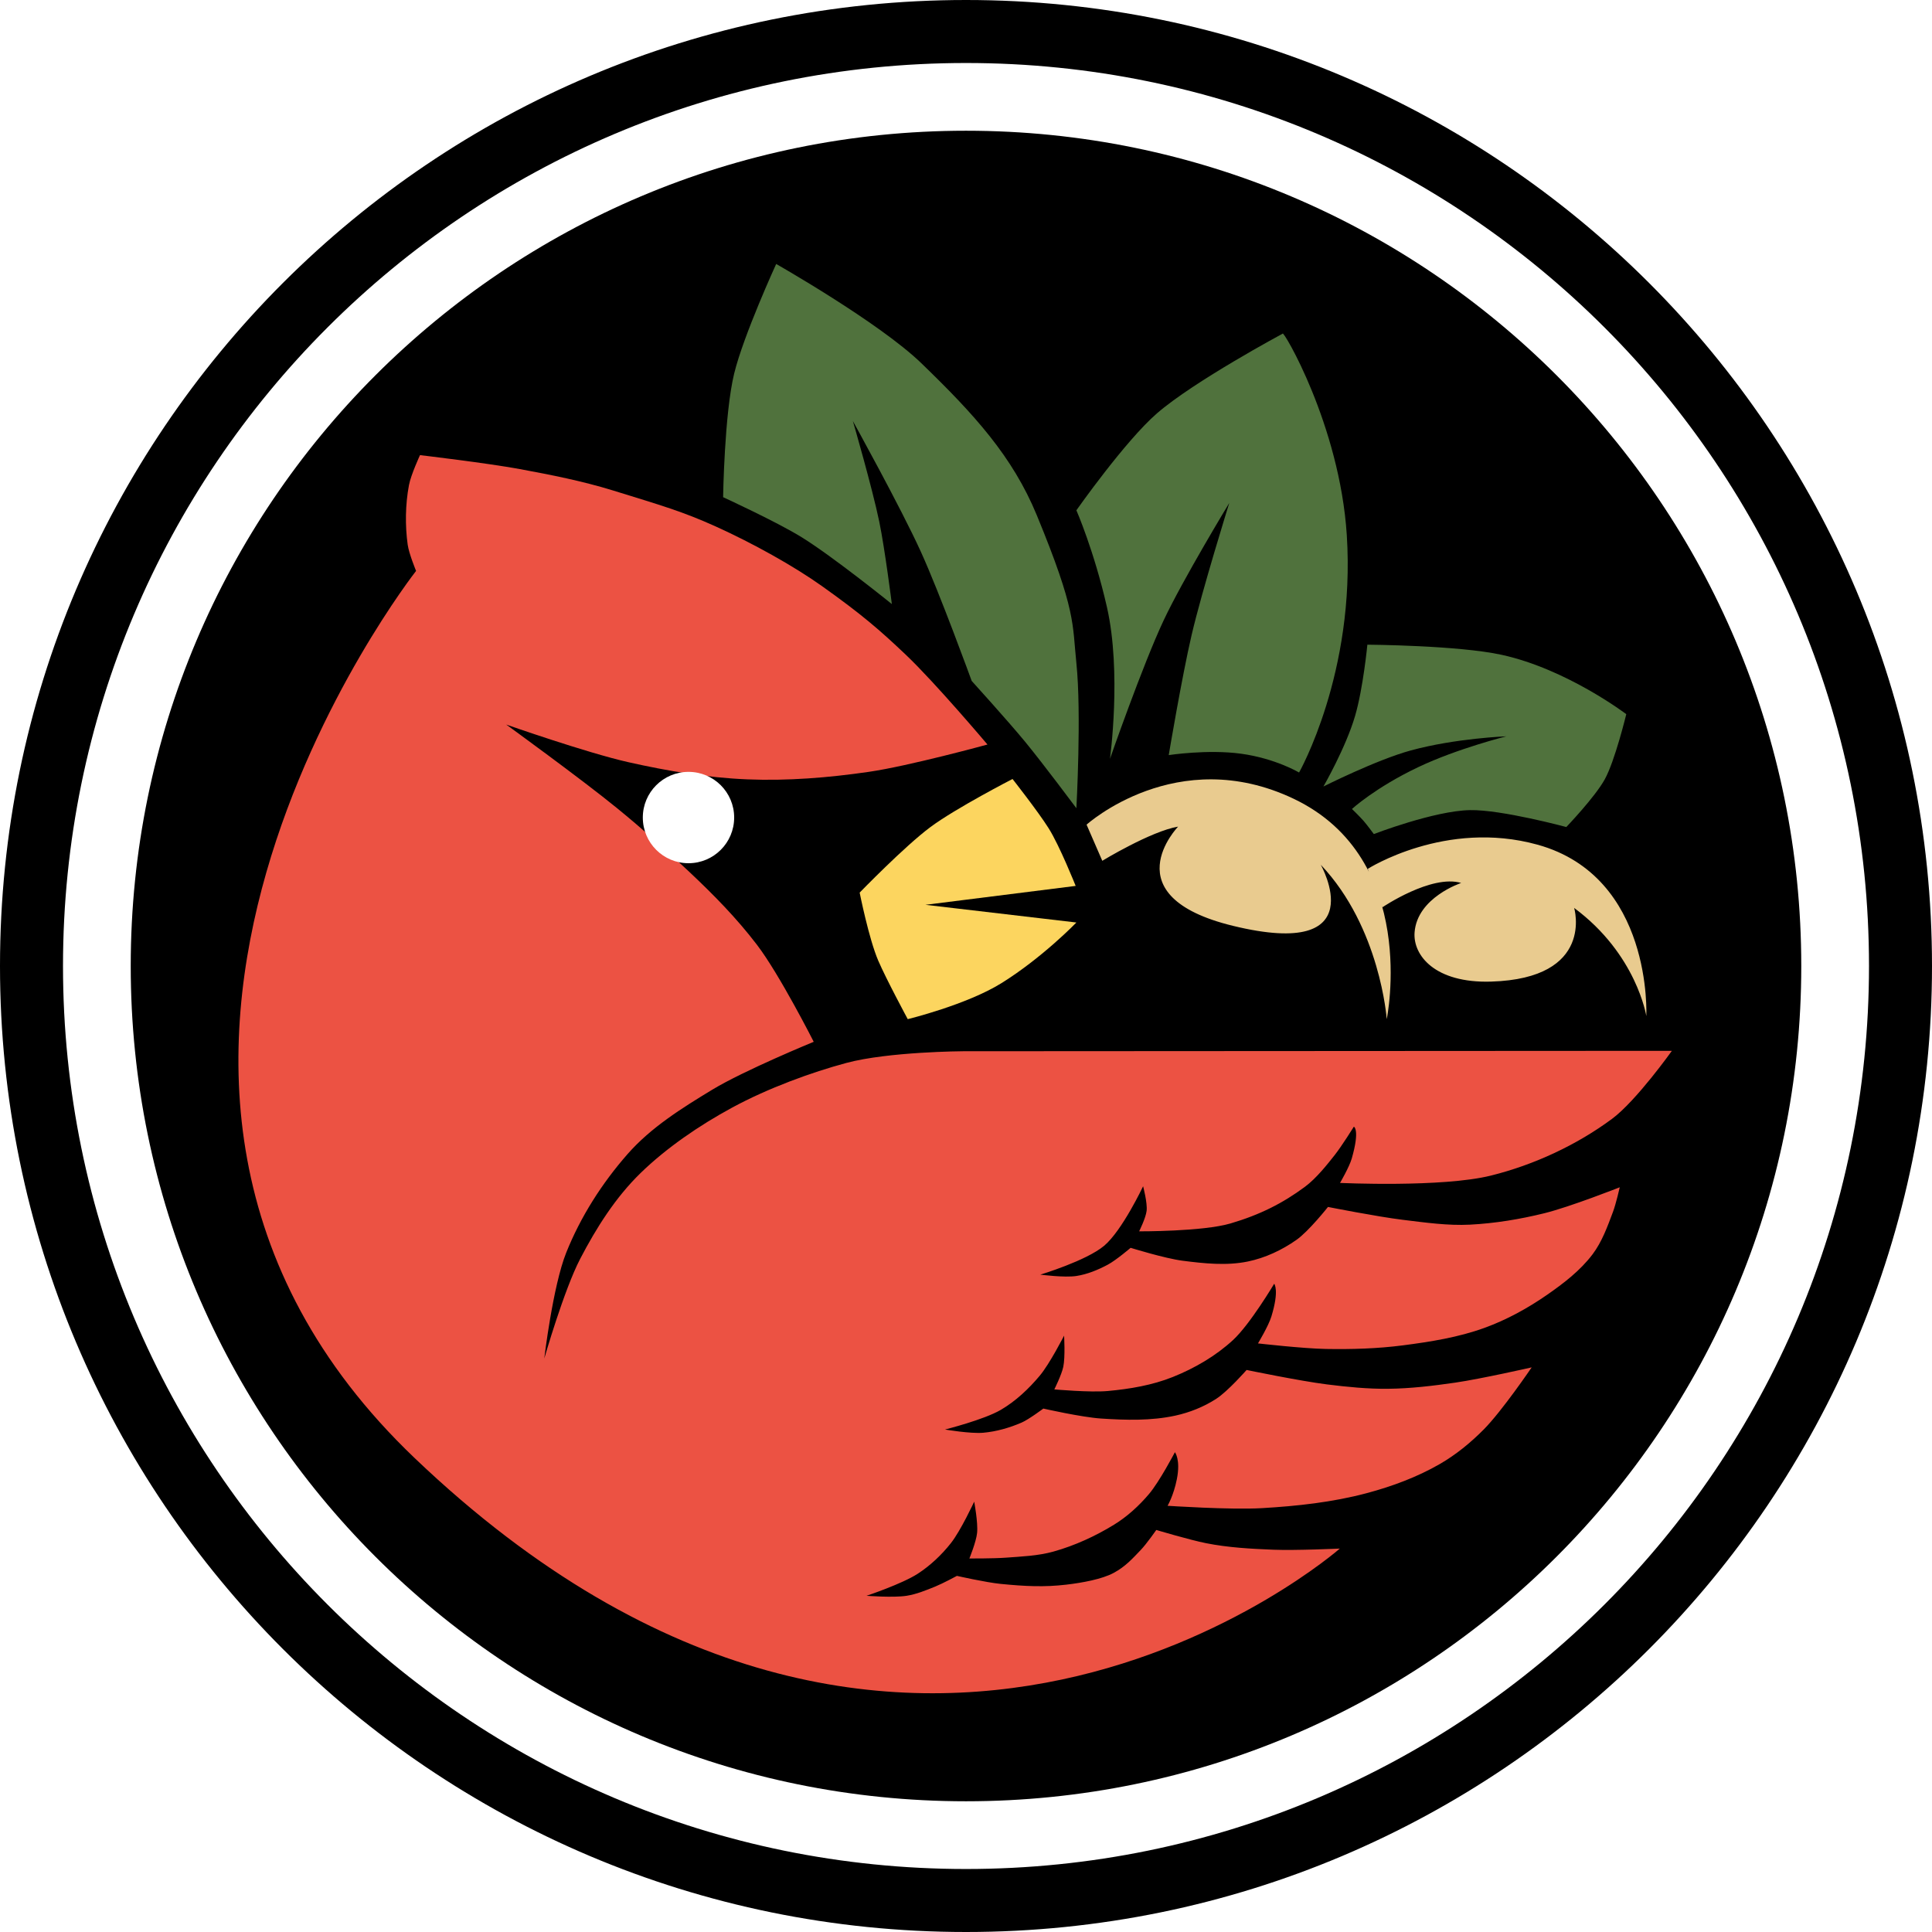
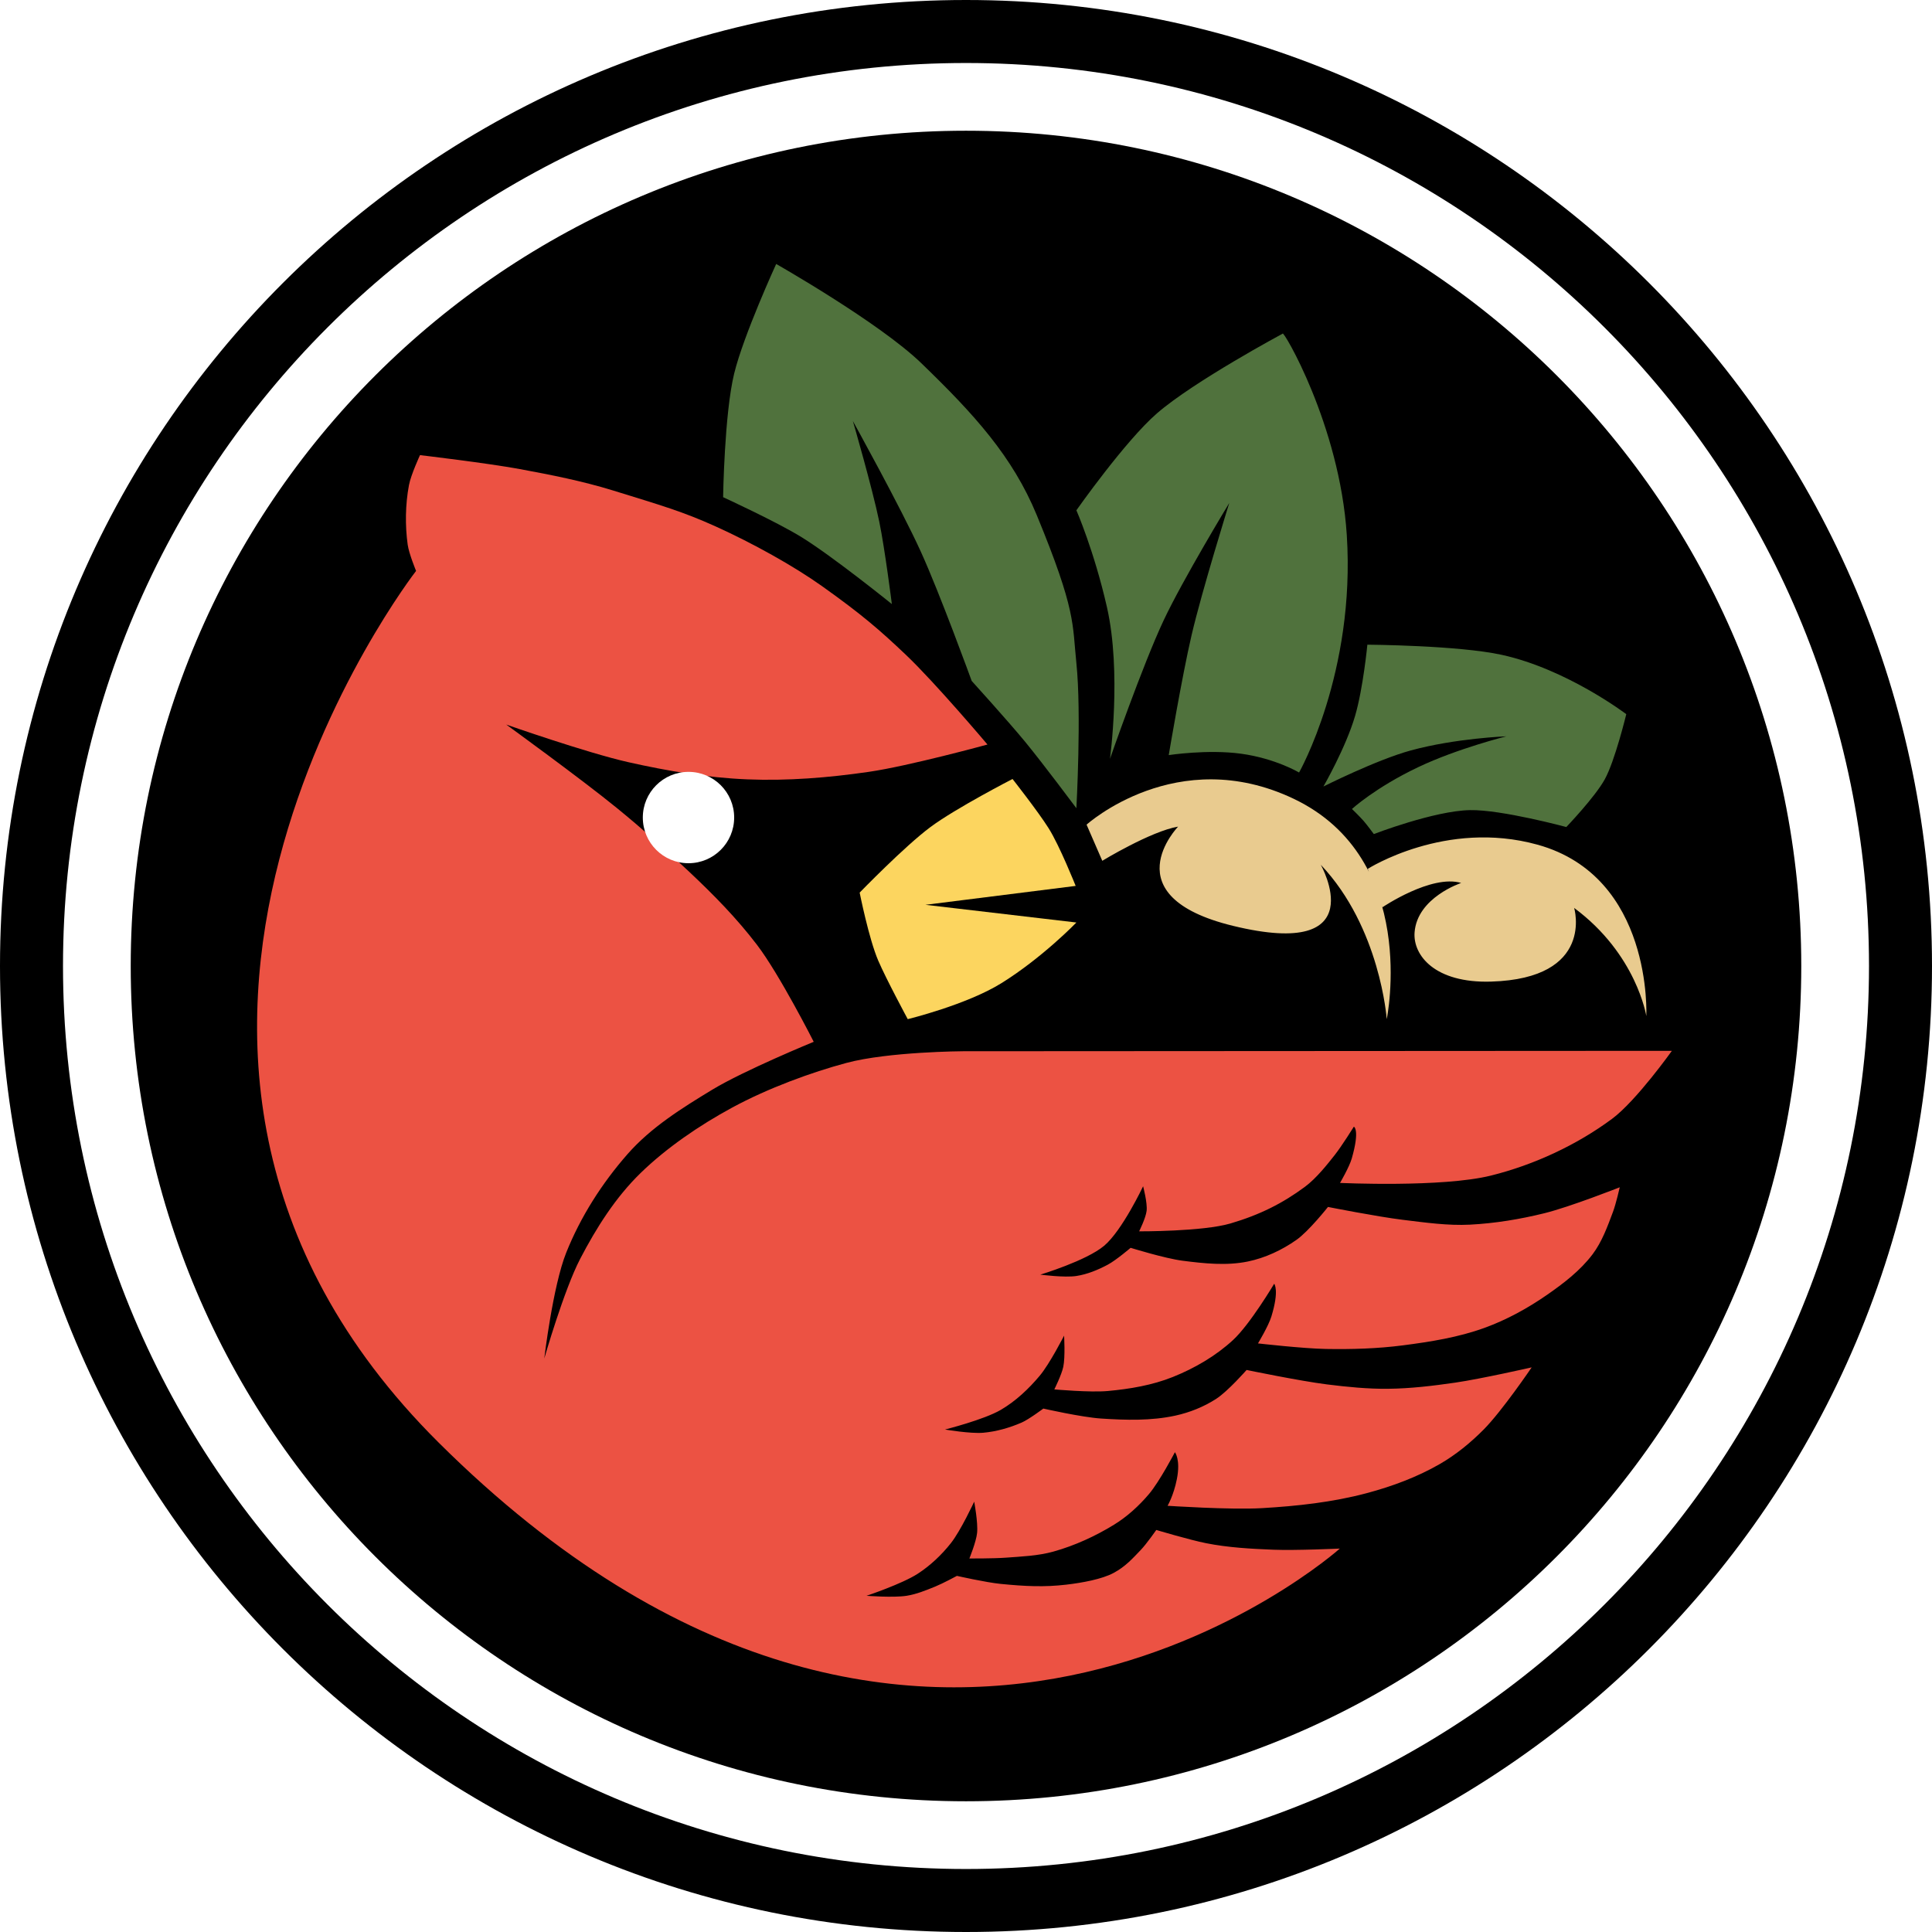
<svg xmlns="http://www.w3.org/2000/svg" viewBox="0 0 368 368">
  <defs />
  <path d="M 368 184 C 368 285.62 285.62 368 184 368 C 82.38 368 0 285.62 0 184 C 0 82.38 82.38 0 184 0 C 285.62 0 368 82.38 368 184 Z M 184 12 C 89.007 12 12 89.007 12 184 C 12 278.993 89.007 356 184 356 C 278.993 356 356 278.993 356 184 C 356 89.007 278.993 12 184 12 Z" style="">
    </path>
  <ellipse style="" cx="184" cy="184" rx="159.1" ry="159.1">
    </ellipse>
  <path style="fill: rgb(252, 213, 95);" d="M 163.745 170.02 C 163.745 170.02 172.326 161.169 177.255 157.513 C 182.096 153.922 192.861 148.378 192.861 148.378 C 192.861 148.378 197.648 154.45 199.741 157.765 C 201.837 161.085 204.89 168.745 204.89 168.745 L 176.276 172.344 L 205.026 175.715 C 205.026 175.715 198.618 182.37 190.763 187.26 C 184.127 191.391 172.904 194.123 172.904 194.123 C 172.904 194.123 168.815 186.541 167.284 182.978 C 165.488 178.799 163.745 170.02 163.745 170.02 Z">
    </path>
  <path style="fill: rgb(233, 203, 143);" d="M 260.528 165.497 C 260.528 165.497 275.342 156.037 292.865 160.893 C 314.9 167 313.582 193.527 313.582 193.527 C 313.582 193.527 311.744 181.76 299.84 172.94 C 299.84 172.94 303.857 186.376 284.016 186.972 C 273.304 187.294 269.117 181.955 269.444 177.597 C 269.943 170.934 278.318 168.182 278.318 168.182 C 272.622 166.506 263.331 172.808 263.331 172.808 L 260.528 165.497 Z M 206.967 157.076 C 206.967 157.076 224.157 141.567 246.391 152.137 C 270.47 163.585 264.141 194.123 264.141 194.123 C 264.141 194.123 262.915 176.66 251.57 164.708 C 251.57 164.708 261.922 182.959 234.818 176.343 C 211.588 170.672 224.403 157.45 224.403 157.45 C 219.197 158.335 209.96 163.961 209.96 163.961 L 206.967 157.076 Z">
    </path>
  <path style="fill: rgb(80, 114, 61);" d="M 260.45 122.797 C 260.45 122.797 277.728 122.909 286.046 124.731 C 298.481 127.456 309.767 136.034 309.767 136.034 C 309.767 136.034 307.615 144.922 305.667 148.449 C 303.788 151.852 298.345 157.53 298.345 157.53 C 298.345 157.53 285.997 154.197 280 154.308 C 273.181 154.435 261.68 158.869 261.68 158.869 C 261.68 158.869 260.431 157.166 259.739 156.37 C 259.042 155.57 257.518 154.089 257.518 154.089 C 257.518 154.089 261.943 150.018 270.156 146.114 C 277.577 142.586 286.924 140.252 286.924 140.252 C 286.924 140.252 277.219 140.618 268.709 142.945 C 262.176 144.731 252.082 149.81 252.082 149.81 C 252.082 149.81 256.338 142.423 258.106 136.386 C 259.65 131.116 260.45 122.797 260.45 122.797 Z">
    </path>
  <path style="fill: rgb(80, 114, 61);" d="M 205.026 97.198 C 205.026 97.198 214.325 83.977 220.371 78.735 C 227.449 72.598 244.314 63.554 244.314 63.554 C 244.282 62.592 255.172 80.892 256.531 101.902 C 258.228 128.136 247.444 147.146 247.444 147.146 C 247.444 147.146 242.944 144.467 236.427 143.569 C 230.034 142.688 222.615 143.829 222.615 143.829 C 222.615 143.829 225.126 128.876 226.974 120.956 C 228.956 112.464 234.149 95.799 234.149 95.799 C 234.149 95.799 225.298 110.406 221.668 118.118 C 217.645 126.667 211.421 144.545 211.421 144.545 C 211.421 144.545 213.678 128.086 210.844 115.637 C 208.406 104.927 205.026 97.198 205.026 97.198 Z">
    </path>
  <path style="fill: rgb(80, 114, 61);" d="M 137.735 94.701 C 137.735 94.701 137.975 78.812 139.841 71.157 C 141.621 63.851 147.845 50.281 147.845 50.281 C 147.845 50.281 167.458 61.421 175.484 69.175 C 185.541 78.89 192.864 86.927 197.485 98.135 C 205.026 116.424 204.241 118.781 205.026 126.322 C 206.018 135.845 205.026 153.947 205.026 153.947 C 205.026 153.947 198.634 145.385 195.239 141.262 C 191.978 137.302 185.083 129.698 185.083 129.698 C 185.083 129.698 179.045 113.092 175.387 105.06 C 171.515 96.558 162.452 80.197 162.452 80.197 C 162.452 80.197 166.141 92.896 167.479 99.364 C 168.552 104.548 169.877 115.062 169.877 115.062 C 169.877 115.062 158.787 106.105 152.744 102.359 C 147.97 99.4 137.735 94.701 137.735 94.701 Z">
    </path>
-   <path style="fill: rgb(236, 82, 67);" d="M 183.446 200.235 L 318.454 200.158 C 318.454 200.158 311.671 209.691 307.048 213.118 C 300.354 218.08 292.223 221.876 283.983 223.921 C 274.674 226.231 255.243 225.317 255.243 225.317 C 255.243 225.317 257.006 222.31 257.482 220.652 C 259.071 215.125 257.88 214.602 257.88 214.602 C 257.88 214.602 255.568 218.319 254.212 220.032 C 252.88 221.715 250.762 224.428 248.543 226.07 C 244.312 229.201 239.986 231.388 234.376 233.04 C 229.09 234.597 216.979 234.541 216.979 234.541 C 216.979 234.541 218.239 232.015 218.403 230.64 C 218.583 229.131 217.735 225.956 217.735 225.956 C 217.735 225.956 213.761 234.384 210.321 237.283 C 206.918 240.151 198.158 242.788 198.158 242.788 C 198.158 242.788 202.762 243.397 205.026 243.045 C 207.12 242.719 209.139 241.888 211.008 240.889 C 212.597 240.04 215.356 237.681 215.356 237.681 C 215.356 237.681 221.872 239.703 225.239 240.136 C 229.354 240.665 233.622 241.124 237.686 240.286 C 240.995 239.604 244.182 238.108 246.945 236.165 C 249.312 234.5 252.948 229.895 252.948 229.895 C 252.948 229.895 262.389 231.759 267.161 232.34 C 271.42 232.859 275.772 233.486 280 233.267 C 284.768 233.02 289.522 232.237 294.158 231.093 C 299.075 229.88 308.525 226.15 308.525 226.15 C 308.525 226.15 307.804 229.313 307.236 230.827 C 306.186 233.629 305.146 236.527 303.345 238.916 C 301.014 242.009 297.85 244.434 294.668 246.642 C 290.98 249.201 286.978 251.395 282.759 252.928 C 277.78 254.736 272.474 255.578 267.221 256.259 C 262.358 256.889 257.429 257.03 252.526 256.944 C 248.209 256.868 239.616 255.886 239.616 255.886 C 239.616 255.886 241.609 252.586 242.169 250.761 C 243.723 245.695 242.702 244.522 242.702 244.522 C 242.702 244.522 238.118 252.243 234.863 255.245 C 231.569 258.283 227.565 260.609 223.406 262.278 C 219.482 263.852 215.218 264.569 211.008 264.954 C 207.625 265.263 200.822 264.647 200.822 264.647 C 200.822 264.647 202.223 261.85 202.533 260.335 C 202.929 258.399 202.683 254.409 202.683 254.409 C 202.683 254.409 199.959 259.762 198.044 262.043 C 195.932 264.559 193.471 266.883 190.636 268.542 C 187.392 270.44 180 272.287 180 272.287 C 180 272.287 184.848 273.117 187.272 272.905 C 189.792 272.685 192.341 271.946 194.607 270.961 C 195.965 270.371 198.73 268.299 198.73 268.299 C 198.73 268.299 206.017 269.953 209.73 270.198 C 214.438 270.508 219.264 270.648 223.874 269.642 C 226.62 269.043 229.314 267.963 231.673 266.434 C 233.901 264.99 237.446 260.946 237.446 260.946 C 237.446 260.946 247.62 263.053 252.77 263.698 C 256.626 264.181 260.514 264.569 264.4 264.53 C 268.685 264.487 272.961 263.972 277.201 263.356 C 282.094 262.645 291.748 260.453 291.748 260.453 C 291.748 260.453 286.119 268.748 282.61 272.287 C 280.106 274.812 277.304 277.104 274.222 278.878 C 269.891 281.371 265.12 283.134 260.291 284.42 C 253.808 286.146 247.065 286.874 240.368 287.266 C 234.385 287.616 222.393 286.817 222.393 286.817 C 222.393 286.817 223.539 284.897 224.166 281.732 C 224.906 277.992 223.793 276.612 223.793 276.612 C 223.793 276.612 220.876 282.19 218.859 284.572 C 216.952 286.824 214.72 288.866 212.207 290.412 C 208.677 292.584 204.724 294.401 200.672 295.534 C 197.715 296.361 194.597 296.474 191.535 296.703 C 189.244 296.874 184.644 296.853 184.644 296.853 C 184.644 296.853 185.943 293.675 186.113 291.991 C 186.313 290.006 185.562 286.031 185.562 286.031 C 185.562 286.031 183.001 291.553 181.132 293.92 C 179.352 296.174 177.21 298.2 174.802 299.764 C 171.834 301.691 165.051 303.961 165.051 303.961 C 165.051 303.961 170.17 304.355 172.683 303.96 C 174.566 303.664 176.36 302.922 178.127 302.207 C 179.555 301.629 182.272 300.167 182.272 300.167 C 182.272 300.167 187.779 301.415 190.582 301.693 C 195.359 302.168 198.932 302.321 203.066 301.843 C 206.152 301.486 209.913 300.792 212.114 299.607 C 214.398 298.377 215.721 296.863 217.283 295.235 C 218.397 294.073 220.246 291.422 220.246 291.422 C 220.246 291.422 226.607 293.322 229.729 293.942 C 233.942 294.779 238.264 295.014 242.556 295.185 C 246.769 295.352 255.203 294.968 255.203 294.968 C 255.203 294.968 172.753 367.238 78.96 277.708 C 3.31 205.496 79.252 108.746 79.252 108.746 C 79.252 108.746 77.895 105.475 77.654 103.74 C 77.155 100.147 77.195 96.117 77.898 92.403 C 78.275 90.41 80 86.691 80 86.691 C 80 86.691 92.728 88.19 99.025 89.351 C 104.999 90.453 110.983 91.638 116.787 93.432 C 126.062 96.299 130.022 97.432 136.304 100.269 C 143.369 103.46 151.204 107.823 156.584 111.652 C 164.148 117.035 167.58 120.008 172.577 124.754 C 178.15 130.047 188.09 141.815 188.09 141.815 C 188.09 141.815 173.129 145.912 165.473 147.022 C 157.82 148.131 150.044 148.765 142.318 148.449 C 134.712 148.137 127.143 146.854 119.716 145.185 C 111.791 143.404 96.426 138.012 96.426 138.012 C 96.426 138.012 110.715 148.37 117.547 153.947 C 122.298 157.825 126.697 161.738 131.344 166.117 C 135.931 170.44 140.281 174.846 144.201 179.984 C 148.499 185.618 154.995 198.438 154.995 198.438 C 154.995 198.438 141.728 203.881 135.624 207.587 C 129.868 211.082 124.005 214.737 119.543 219.816 C 114.674 225.357 110.591 231.755 107.851 238.603 C 105.301 244.977 103.67 258.771 103.67 258.771 C 103.67 258.771 107.404 245.75 110.509 239.781 C 113.588 233.862 117.251 228.068 122.035 223.417 C 126.921 218.667 133.181 214.371 139.456 210.972 C 146.307 207.261 154.553 204.251 161.226 202.461 C 169.238 200.312 183.446 200.235 183.446 200.235 Z">
+   <path style="fill: rgb(236, 82, 67);" d="M 183.446 200.235 L 318.454 200.158 C 318.454 200.158 311.671 209.691 307.048 213.118 C 300.354 218.08 292.223 221.876 283.983 223.921 C 274.674 226.231 255.243 225.317 255.243 225.317 C 255.243 225.317 257.006 222.31 257.482 220.652 C 259.071 215.125 257.88 214.602 257.88 214.602 C 257.88 214.602 255.568 218.319 254.212 220.032 C 252.88 221.715 250.762 224.428 248.543 226.07 C 244.312 229.201 239.986 231.388 234.376 233.04 C 229.09 234.597 216.979 234.541 216.979 234.541 C 216.979 234.541 218.239 232.015 218.403 230.64 C 218.583 229.131 217.735 225.956 217.735 225.956 C 217.735 225.956 213.761 234.384 210.321 237.283 C 206.918 240.151 198.158 242.788 198.158 242.788 C 198.158 242.788 202.762 243.397 205.026 243.045 C 207.12 242.719 209.139 241.888 211.008 240.889 C 212.597 240.04 215.356 237.681 215.356 237.681 C 215.356 237.681 221.872 239.703 225.239 240.136 C 229.354 240.665 233.622 241.124 237.686 240.286 C 240.995 239.604 244.182 238.108 246.945 236.165 C 249.312 234.5 252.948 229.895 252.948 229.895 C 252.948 229.895 262.389 231.759 267.161 232.34 C 271.42 232.859 275.772 233.486 280 233.267 C 284.768 233.02 289.522 232.237 294.158 231.093 C 299.075 229.88 308.525 226.15 308.525 226.15 C 308.525 226.15 307.804 229.313 307.236 230.827 C 306.186 233.629 305.146 236.527 303.345 238.916 C 301.014 242.009 297.85 244.434 294.668 246.642 C 290.98 249.201 286.978 251.395 282.759 252.928 C 277.78 254.736 272.474 255.578 267.221 256.259 C 262.358 256.889 257.429 257.03 252.526 256.944 C 248.209 256.868 239.616 255.886 239.616 255.886 C 239.616 255.886 241.609 252.586 242.169 250.761 C 243.723 245.695 242.702 244.522 242.702 244.522 C 242.702 244.522 238.118 252.243 234.863 255.245 C 231.569 258.283 227.565 260.609 223.406 262.278 C 219.482 263.852 215.218 264.569 211.008 264.954 C 207.625 265.263 200.822 264.647 200.822 264.647 C 200.822 264.647 202.223 261.85 202.533 260.335 C 202.929 258.399 202.683 254.409 202.683 254.409 C 202.683 254.409 199.959 259.762 198.044 262.043 C 195.932 264.559 193.471 266.883 190.636 268.542 C 187.392 270.44 180 272.287 180 272.287 C 180 272.287 184.848 273.117 187.272 272.905 C 189.792 272.685 192.341 271.946 194.607 270.961 C 195.965 270.371 198.73 268.299 198.73 268.299 C 198.73 268.299 206.017 269.953 209.73 270.198 C 214.438 270.508 219.264 270.648 223.874 269.642 C 226.62 269.043 229.314 267.963 231.673 266.434 C 233.901 264.99 237.446 260.946 237.446 260.946 C 237.446 260.946 247.62 263.053 252.77 263.698 C 256.626 264.181 260.514 264.569 264.4 264.53 C 268.685 264.487 272.961 263.972 277.201 263.356 C 282.094 262.645 291.748 260.453 291.748 260.453 C 291.748 260.453 286.119 268.748 282.61 272.287 C 280.106 274.812 277.304 277.104 274.222 278.878 C 269.891 281.371 265.12 283.134 260.291 284.42 C 253.808 286.146 247.065 286.874 240.368 287.266 C 234.385 287.616 222.393 286.817 222.393 286.817 C 222.393 286.817 223.539 284.897 224.166 281.732 C 224.906 277.992 223.793 276.612 223.793 276.612 C 223.793 276.612 220.876 282.19 218.859 284.572 C 216.952 286.824 214.72 288.866 212.207 290.412 C 208.677 292.584 204.724 294.401 200.672 295.534 C 197.715 296.361 194.597 296.474 191.535 296.703 C 189.244 296.874 184.644 296.853 184.644 296.853 C 184.644 296.853 185.943 293.675 186.113 291.991 C 186.313 290.006 185.562 286.031 185.562 286.031 C 185.562 286.031 183.001 291.553 181.132 293.92 C 179.352 296.174 177.21 298.2 174.802 299.764 C 171.834 301.691 165.051 303.961 165.051 303.961 C 165.051 303.961 170.17 304.355 172.683 303.96 C 174.566 303.664 176.36 302.922 178.127 302.207 C 179.555 301.629 182.272 300.167 182.272 300.167 C 182.272 300.167 187.779 301.415 190.582 301.693 C 195.359 302.168 198.932 302.321 203.066 301.843 C 206.152 301.486 209.913 300.792 212.114 299.607 C 214.398 298.377 215.721 296.863 217.283 295.235 C 218.397 294.073 220.246 291.422 220.246 291.422 C 220.246 291.422 226.607 293.322 229.729 293.942 C 233.942 294.779 238.264 295.014 242.556 295.185 C 246.769 295.352 255.203 294.968 255.203 294.968 C 255.203 294.968 175.517 366.194 83.557 274.783 C 8.325 200 79.252 108.746 79.252 108.746 C 79.252 108.746 77.895 105.475 77.654 103.74 C 77.155 100.147 77.195 96.117 77.898 92.403 C 78.275 90.41 80 86.691 80 86.691 C 80 86.691 92.728 88.19 99.025 89.351 C 104.999 90.453 110.983 91.638 116.787 93.432 C 126.062 96.299 130.022 97.432 136.304 100.269 C 143.369 103.46 151.204 107.823 156.584 111.652 C 164.148 117.035 167.58 120.008 172.577 124.754 C 178.15 130.047 188.09 141.815 188.09 141.815 C 188.09 141.815 173.129 145.912 165.473 147.022 C 157.82 148.131 150.044 148.765 142.318 148.449 C 134.712 148.137 127.143 146.854 119.716 145.185 C 111.791 143.404 96.426 138.012 96.426 138.012 C 96.426 138.012 110.715 148.37 117.547 153.947 C 122.298 157.825 126.697 161.738 131.344 166.117 C 135.931 170.44 140.281 174.846 144.201 179.984 C 148.499 185.618 154.995 198.438 154.995 198.438 C 154.995 198.438 141.728 203.881 135.624 207.587 C 129.868 211.082 124.005 214.737 119.543 219.816 C 114.674 225.357 110.591 231.755 107.851 238.603 C 105.301 244.977 103.67 258.771 103.67 258.771 C 103.67 258.771 107.404 245.75 110.509 239.781 C 113.588 233.862 117.251 228.068 122.035 223.417 C 126.921 218.667 133.181 214.371 139.456 210.972 C 146.307 207.261 154.553 204.251 161.226 202.461 C 169.238 200.312 183.446 200.235 183.446 200.235 Z">
    </path>
  <ellipse style="fill: rgb(255, 255, 255);" cx="131.141" cy="155.722" rx="8.7" ry="8.7">
    </ellipse>
</svg>
